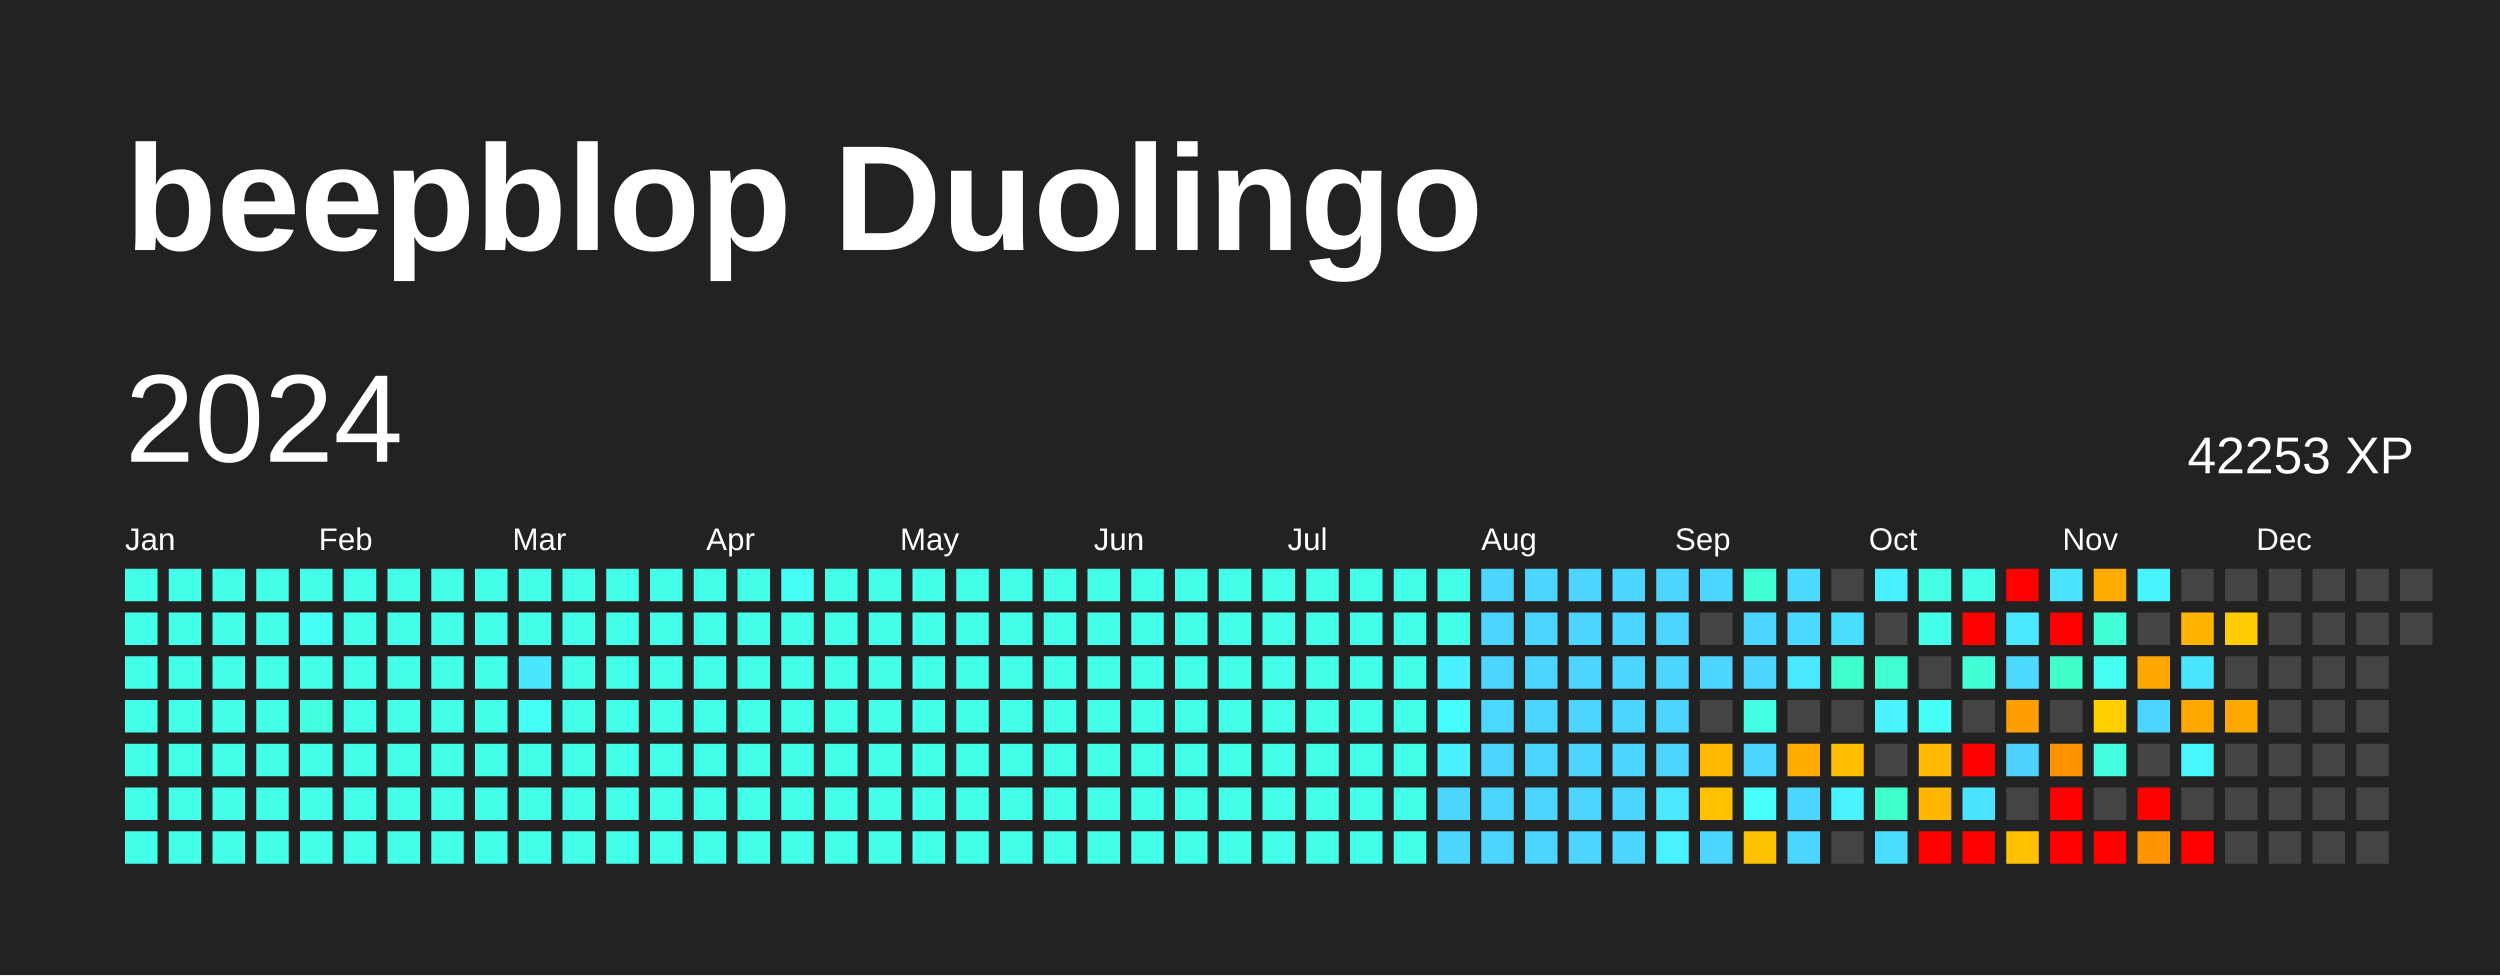
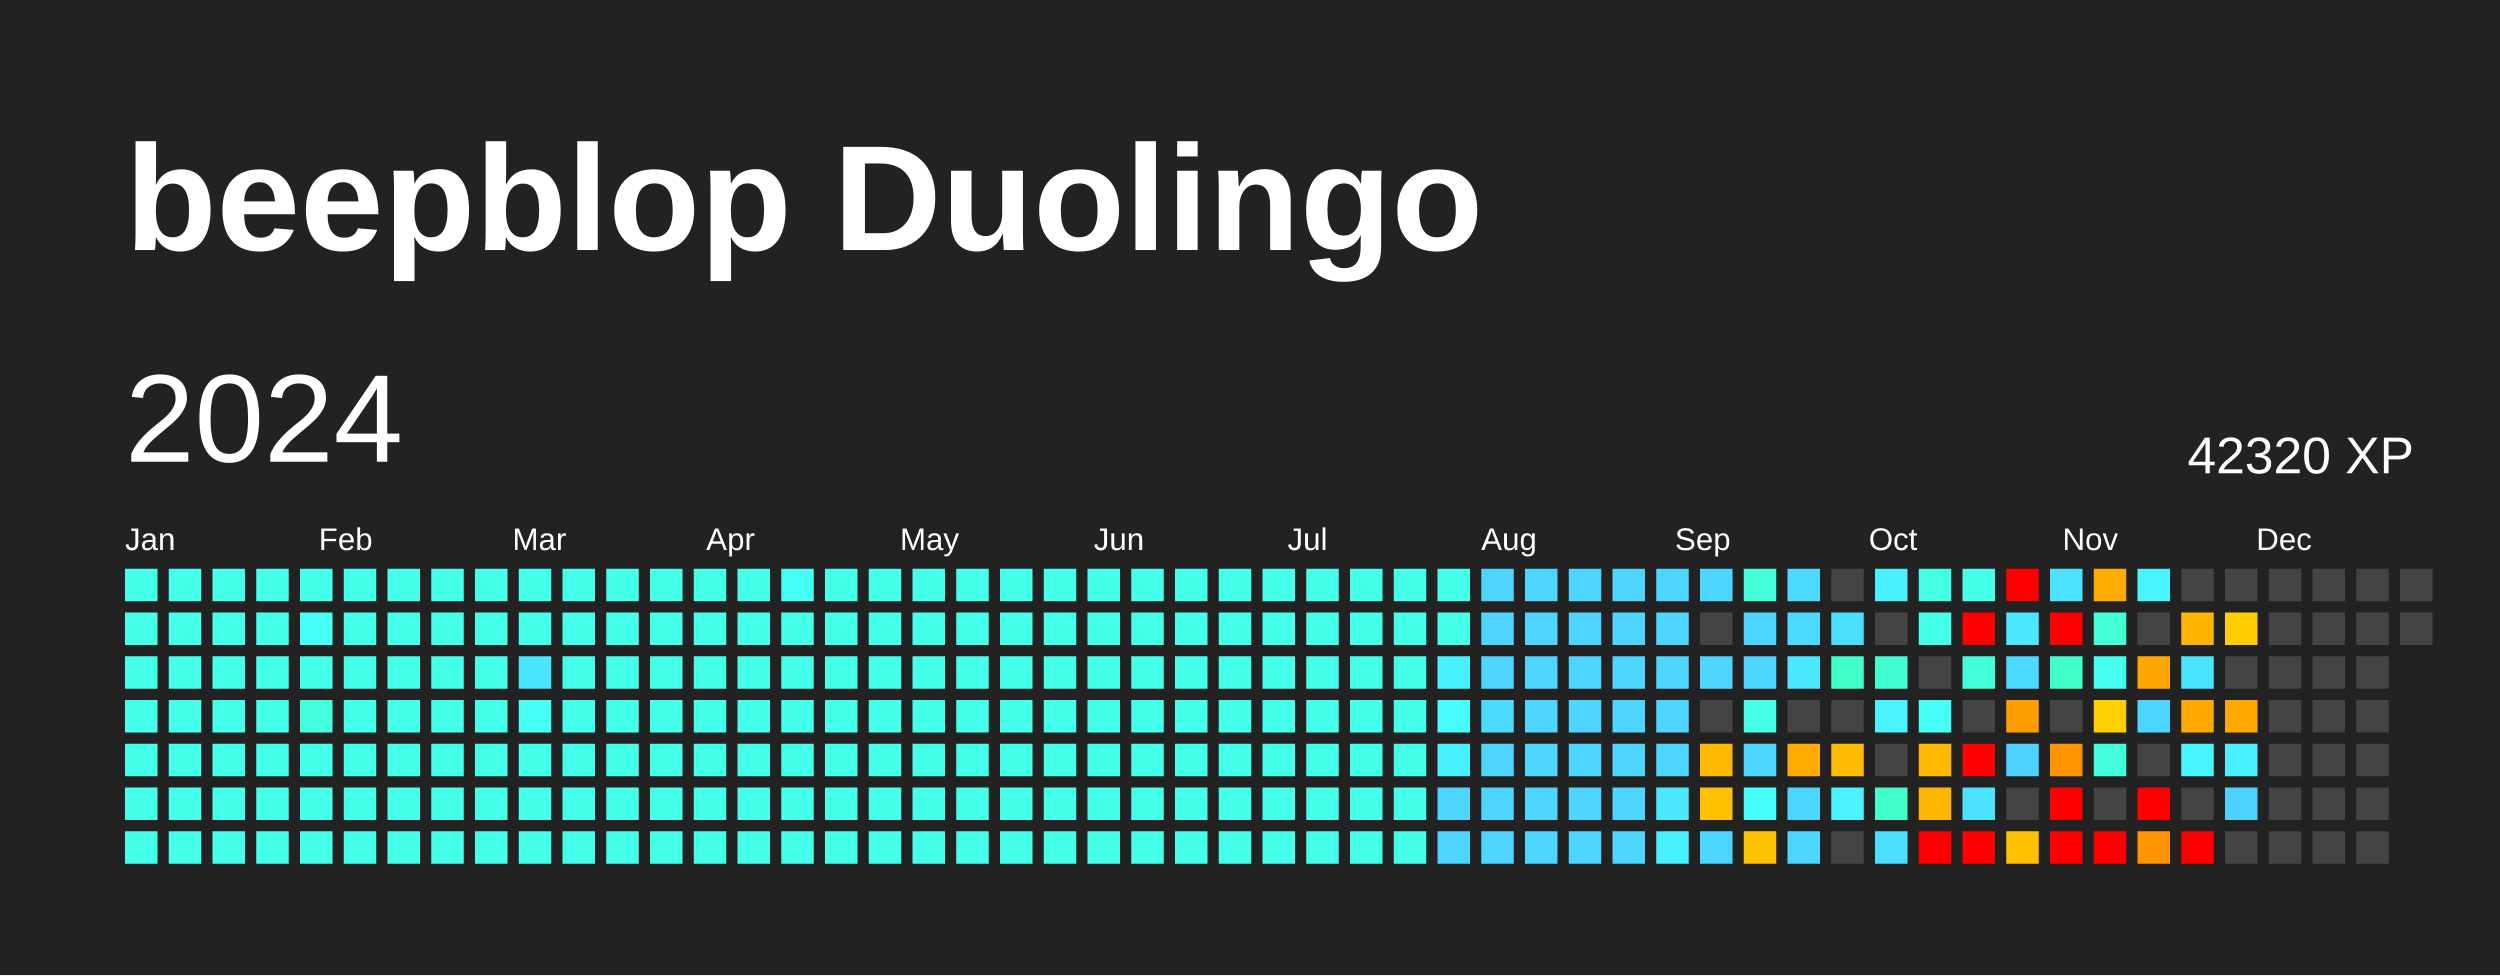
<svg xmlns="http://www.w3.org/2000/svg" baseProfile="full" height="78mm" version="1.1" viewBox="0,0,200,78" width="200mm">
  <defs />
  <rect fill="#222222" height="78" width="200" x="0" y="0" />
  <text fill="#FFFFFF" style="font-size:12px; font-family:Arial; font-weight:bold;" x="10" y="20">beepblop Duolingo</text>
  <text dominant-baseline="hanging" fill="#FFFFFF" style="font-size:10.0px; font-family:Arial;" x="10" y="30">2024</text>
-   <text dominant-baseline="hanging" fill="#FFFFFF" style="font-size:4.125px; font-family:Arial;" x="175" y="35">42253 XP</text>
+   <text dominant-baseline="hanging" fill="#FFFFFF" style="font-size:4.125px; font-family:Arial;" x="175" y="35">42320 XP</text>
  <text fill="#FFFFFF" style="font-size:2.5px; font-family:Arial" x="10.0" y="44">Jan</text>
  <text fill="#FFFFFF" style="font-size:2.5px; font-family:Arial" x="25.5" y="44">Feb</text>
  <text fill="#FFFFFF" style="font-size:2.5px; font-family:Arial" x="41.0" y="44">Mar</text>
  <text fill="#FFFFFF" style="font-size:2.5px; font-family:Arial" x="56.5" y="44">Apr</text>
  <text fill="#FFFFFF" style="font-size:2.5px; font-family:Arial" x="72.0" y="44">May</text>
  <text fill="#FFFFFF" style="font-size:2.5px; font-family:Arial" x="87.5" y="44">Jun</text>
  <text fill="#FFFFFF" style="font-size:2.5px; font-family:Arial" x="103.0" y="44">Jul</text>
  <text fill="#FFFFFF" style="font-size:2.5px; font-family:Arial" x="118.5" y="44">Aug</text>
  <text fill="#FFFFFF" style="font-size:2.5px; font-family:Arial" x="134.0" y="44">Sep</text>
  <text fill="#FFFFFF" style="font-size:2.5px; font-family:Arial" x="149.5" y="44">Oct</text>
  <text fill="#FFFFFF" style="font-size:2.5px; font-family:Arial" x="165.0" y="44">Nov</text>
  <text fill="#FFFFFF" style="font-size:2.5px; font-family:Arial" x="180.5" y="44">Dec</text>
  <rect fill="#44ffea" height="2.6" width="2.6" x="10.0" y="45.5" />
  <rect fill="#44ffea" height="2.6" width="2.6" x="10.0" y="49.0" />
  <rect fill="#44ffea" height="2.6" width="2.6" x="10.0" y="52.5" />
  <rect fill="#44ffea" height="2.6" width="2.6" x="10.0" y="56.0" />
  <rect fill="#44ffea" height="2.6" width="2.6" x="10.0" y="59.5" />
  <rect fill="#44ffea" height="2.6" width="2.6" x="10.0" y="63.0" />
  <rect fill="#44ffea" height="2.6" width="2.6" x="10.0" y="66.5" />
  <rect fill="#44ffea" height="2.6" width="2.6" x="13.5" y="45.5" />
  <rect fill="#44ffea" height="2.6" width="2.6" x="13.5" y="49.0" />
  <rect fill="#44ffea" height="2.6" width="2.6" x="13.5" y="52.5" />
  <rect fill="#44ffea" height="2.6" width="2.6" x="13.5" y="56.0" />
  <rect fill="#44ffea" height="2.6" width="2.6" x="13.5" y="59.5" />
  <rect fill="#44ffea" height="2.6" width="2.6" x="13.5" y="63.0" />
  <rect fill="#44ffea" height="2.6" width="2.6" x="13.5" y="66.5" />
  <rect fill="#44ffea" height="2.6" width="2.6" x="17.0" y="45.5" />
  <rect fill="#44ffea" height="2.6" width="2.6" x="17.0" y="49.0" />
  <rect fill="#44ffea" height="2.6" width="2.6" x="17.0" y="52.5" />
  <rect fill="#44ffea" height="2.6" width="2.6" x="17.0" y="56.0" />
  <rect fill="#44ffea" height="2.6" width="2.6" x="17.0" y="59.5" />
  <rect fill="#44ffea" height="2.6" width="2.6" x="17.0" y="63.0" />
  <rect fill="#44ffea" height="2.6" width="2.6" x="17.0" y="66.5" />
  <rect fill="#44ffea" height="2.6" width="2.6" x="20.5" y="45.5" />
  <rect fill="#44ffea" height="2.6" width="2.6" x="20.5" y="49.0" />
  <rect fill="#44ffea" height="2.6" width="2.6" x="20.5" y="52.5" />
  <rect fill="#44ffea" height="2.6" width="2.6" x="20.5" y="56.0" />
  <rect fill="#44ffea" height="2.6" width="2.6" x="20.5" y="59.5" />
  <rect fill="#44ffea" height="2.6" width="2.6" x="20.5" y="63.0" />
  <rect fill="#44ffea" height="2.6" width="2.6" x="20.5" y="66.5" />
  <rect fill="#44ffea" height="2.6" width="2.6" x="24.0" y="45.5" />
  <rect fill="#46fff6" height="2.6" width="2.6" x="24.0" y="49.0" />
  <rect fill="#44ffea" height="2.6" width="2.6" x="24.0" y="52.5" />
  <rect fill="#43ffde" height="2.6" width="2.6" x="24.0" y="56.0" />
  <rect fill="#44ffea" height="2.6" width="2.6" x="24.0" y="59.5" />
  <rect fill="#44ffea" height="2.6" width="2.6" x="24.0" y="63.0" />
  <rect fill="#44ffea" height="2.6" width="2.6" x="24.0" y="66.5" />
  <rect fill="#44ffea" height="2.6" width="2.6" x="27.5" y="45.5" />
  <rect fill="#44ffea" height="2.6" width="2.6" x="27.5" y="49.0" />
  <rect fill="#44ffea" height="2.6" width="2.6" x="27.5" y="52.5" />
  <rect fill="#44ffea" height="2.6" width="2.6" x="27.5" y="56.0" />
  <rect fill="#44ffea" height="2.6" width="2.6" x="27.5" y="59.5" />
  <rect fill="#44ffea" height="2.6" width="2.6" x="27.5" y="63.0" />
  <rect fill="#44ffea" height="2.6" width="2.6" x="27.5" y="66.5" />
  <rect fill="#44ffea" height="2.6" width="2.6" x="31.0" y="45.5" />
  <rect fill="#44ffea" height="2.6" width="2.6" x="31.0" y="49.0" />
  <rect fill="#44ffea" height="2.6" width="2.6" x="31.0" y="52.5" />
  <rect fill="#44ffea" height="2.6" width="2.6" x="31.0" y="56.0" />
  <rect fill="#44ffea" height="2.6" width="2.6" x="31.0" y="59.5" />
  <rect fill="#44ffea" height="2.6" width="2.6" x="31.0" y="63.0" />
  <rect fill="#44ffea" height="2.6" width="2.6" x="31.0" y="66.5" />
  <rect fill="#44ffea" height="2.6" width="2.6" x="34.5" y="45.5" />
  <rect fill="#44ffea" height="2.6" width="2.6" x="34.5" y="49.0" />
  <rect fill="#44ffea" height="2.6" width="2.6" x="34.5" y="52.5" />
  <rect fill="#44ffea" height="2.6" width="2.6" x="34.5" y="56.0" />
  <rect fill="#44ffea" height="2.6" width="2.6" x="34.5" y="59.5" />
  <rect fill="#44ffea" height="2.6" width="2.6" x="34.5" y="63.0" />
  <rect fill="#44ffea" height="2.6" width="2.6" x="34.5" y="66.5" />
  <rect fill="#44ffea" height="2.6" width="2.6" x="38.0" y="45.5" />
  <rect fill="#44ffea" height="2.6" width="2.6" x="38.0" y="49.0" />
  <rect fill="#44ffea" height="2.6" width="2.6" x="38.0" y="52.5" />
  <rect fill="#44ffea" height="2.6" width="2.6" x="38.0" y="56.0" />
  <rect fill="#44ffea" height="2.6" width="2.6" x="38.0" y="59.5" />
  <rect fill="#44ffea" height="2.6" width="2.6" x="38.0" y="63.0" />
  <rect fill="#44ffea" height="2.6" width="2.6" x="38.0" y="66.5" />
  <rect fill="#44ffea" height="2.6" width="2.6" x="41.5" y="45.5" />
  <rect fill="#44ffea" height="2.6" width="2.6" x="41.5" y="49.0" />
  <rect fill="#4ae5ff" height="2.6" width="2.6" x="41.5" y="52.5" />
  <rect fill="#46fff6" height="2.6" width="2.6" x="41.5" y="56.0" />
  <rect fill="#44ffea" height="2.6" width="2.6" x="41.5" y="59.5" />
  <rect fill="#44ffea" height="2.6" width="2.6" x="41.5" y="63.0" />
  <rect fill="#44ffea" height="2.6" width="2.6" x="41.5" y="66.5" />
  <rect fill="#44ffea" height="2.6" width="2.6" x="45.0" y="45.5" />
  <rect fill="#44ffea" height="2.6" width="2.6" x="45.0" y="49.0" />
  <rect fill="#44ffea" height="2.6" width="2.6" x="45.0" y="52.5" />
  <rect fill="#44ffea" height="2.6" width="2.6" x="45.0" y="56.0" />
  <rect fill="#44ffea" height="2.6" width="2.6" x="45.0" y="59.5" />
  <rect fill="#44ffea" height="2.6" width="2.6" x="45.0" y="63.0" />
  <rect fill="#44ffea" height="2.6" width="2.6" x="45.0" y="66.5" />
  <rect fill="#44ffea" height="2.6" width="2.6" x="48.5" y="45.5" />
  <rect fill="#44ffea" height="2.6" width="2.6" x="48.5" y="49.0" />
  <rect fill="#44ffea" height="2.6" width="2.6" x="48.5" y="52.5" />
  <rect fill="#44ffea" height="2.6" width="2.6" x="48.5" y="56.0" />
  <rect fill="#44ffea" height="2.6" width="2.6" x="48.5" y="59.5" />
  <rect fill="#44ffea" height="2.6" width="2.6" x="48.5" y="63.0" />
  <rect fill="#44ffea" height="2.6" width="2.6" x="48.5" y="66.5" />
  <rect fill="#44ffea" height="2.6" width="2.6" x="52.0" y="45.5" />
  <rect fill="#44ffea" height="2.6" width="2.6" x="52.0" y="49.0" />
  <rect fill="#44ffea" height="2.6" width="2.6" x="52.0" y="52.5" />
  <rect fill="#44ffea" height="2.6" width="2.6" x="52.0" y="56.0" />
  <rect fill="#44ffea" height="2.6" width="2.6" x="52.0" y="59.5" />
  <rect fill="#44ffea" height="2.6" width="2.6" x="52.0" y="63.0" />
  <rect fill="#44ffea" height="2.6" width="2.6" x="52.0" y="66.5" />
  <rect fill="#44ffea" height="2.6" width="2.6" x="55.5" y="45.5" />
  <rect fill="#44ffea" height="2.6" width="2.6" x="55.5" y="49.0" />
  <rect fill="#44ffea" height="2.6" width="2.6" x="55.5" y="52.5" />
  <rect fill="#44ffea" height="2.6" width="2.6" x="55.5" y="56.0" />
  <rect fill="#44ffea" height="2.6" width="2.6" x="55.5" y="59.5" />
  <rect fill="#44ffea" height="2.6" width="2.6" x="55.5" y="63.0" />
  <rect fill="#44ffea" height="2.6" width="2.6" x="55.5" y="66.5" />
  <rect fill="#44ffea" height="2.6" width="2.6" x="59.0" y="45.5" />
  <rect fill="#44ffea" height="2.6" width="2.6" x="59.0" y="49.0" />
  <rect fill="#44ffea" height="2.6" width="2.6" x="59.0" y="52.5" />
  <rect fill="#44ffea" height="2.6" width="2.6" x="59.0" y="56.0" />
  <rect fill="#44ffea" height="2.6" width="2.6" x="59.0" y="59.5" />
  <rect fill="#44ffea" height="2.6" width="2.6" x="59.0" y="63.0" />
  <rect fill="#44ffea" height="2.6" width="2.6" x="59.0" y="66.5" />
  <rect fill="#46fff6" height="2.6" width="2.6" x="62.5" y="45.5" />
  <rect fill="#44ffea" height="2.6" width="2.6" x="62.5" y="49.0" />
  <rect fill="#44ffea" height="2.6" width="2.6" x="62.5" y="52.5" />
  <rect fill="#44ffea" height="2.6" width="2.6" x="62.5" y="56.0" />
  <rect fill="#44ffea" height="2.6" width="2.6" x="62.5" y="59.5" />
  <rect fill="#44ffea" height="2.6" width="2.6" x="62.5" y="63.0" />
  <rect fill="#44ffea" height="2.6" width="2.6" x="62.5" y="66.5" />
  <rect fill="#44ffea" height="2.6" width="2.6" x="66.0" y="45.5" />
  <rect fill="#44ffea" height="2.6" width="2.6" x="66.0" y="49.0" />
  <rect fill="#44ffea" height="2.6" width="2.6" x="66.0" y="52.5" />
  <rect fill="#44ffea" height="2.6" width="2.6" x="66.0" y="56.0" />
  <rect fill="#44ffea" height="2.6" width="2.6" x="66.0" y="59.5" />
  <rect fill="#44ffea" height="2.6" width="2.6" x="66.0" y="63.0" />
  <rect fill="#44ffea" height="2.6" width="2.6" x="66.0" y="66.5" />
  <rect fill="#44ffea" height="2.6" width="2.6" x="69.5" y="45.5" />
  <rect fill="#44ffea" height="2.6" width="2.6" x="69.5" y="49.0" />
  <rect fill="#44ffea" height="2.6" width="2.6" x="69.5" y="52.5" />
  <rect fill="#44ffea" height="2.6" width="2.6" x="69.5" y="56.0" />
  <rect fill="#44ffea" height="2.6" width="2.6" x="69.5" y="59.5" />
  <rect fill="#44ffea" height="2.6" width="2.6" x="69.5" y="63.0" />
  <rect fill="#44ffea" height="2.6" width="2.6" x="69.5" y="66.5" />
  <rect fill="#44ffea" height="2.6" width="2.6" x="73.0" y="45.5" />
  <rect fill="#44ffea" height="2.6" width="2.6" x="73.0" y="49.0" />
  <rect fill="#44ffea" height="2.6" width="2.6" x="73.0" y="52.5" />
  <rect fill="#44ffea" height="2.6" width="2.6" x="73.0" y="56.0" />
  <rect fill="#44ffea" height="2.6" width="2.6" x="73.0" y="59.5" />
  <rect fill="#44ffea" height="2.6" width="2.6" x="73.0" y="63.0" />
  <rect fill="#44ffea" height="2.6" width="2.6" x="73.0" y="66.5" />
  <rect fill="#44ffea" height="2.6" width="2.6" x="76.5" y="45.5" />
  <rect fill="#44ffea" height="2.6" width="2.6" x="76.5" y="49.0" />
  <rect fill="#44ffea" height="2.6" width="2.6" x="76.5" y="52.5" />
  <rect fill="#44ffea" height="2.6" width="2.6" x="76.5" y="56.0" />
  <rect fill="#44ffea" height="2.6" width="2.6" x="76.5" y="59.5" />
  <rect fill="#44ffea" height="2.6" width="2.6" x="76.5" y="63.0" />
  <rect fill="#44ffea" height="2.6" width="2.6" x="76.5" y="66.5" />
  <rect fill="#44ffea" height="2.6" width="2.6" x="80.0" y="45.5" />
  <rect fill="#44ffea" height="2.6" width="2.6" x="80.0" y="49.0" />
  <rect fill="#44ffea" height="2.6" width="2.6" x="80.0" y="52.5" />
  <rect fill="#44ffea" height="2.6" width="2.6" x="80.0" y="56.0" />
  <rect fill="#44ffea" height="2.6" width="2.6" x="80.0" y="59.5" />
  <rect fill="#44ffea" height="2.6" width="2.6" x="80.0" y="63.0" />
  <rect fill="#44ffea" height="2.6" width="2.6" x="80.0" y="66.5" />
  <rect fill="#44ffea" height="2.6" width="2.6" x="83.5" y="45.5" />
  <rect fill="#44ffea" height="2.6" width="2.6" x="83.5" y="49.0" />
  <rect fill="#44ffea" height="2.6" width="2.6" x="83.5" y="52.5" />
  <rect fill="#44ffea" height="2.6" width="2.6" x="83.5" y="56.0" />
  <rect fill="#44ffea" height="2.6" width="2.6" x="83.5" y="59.5" />
  <rect fill="#44ffea" height="2.6" width="2.6" x="83.5" y="63.0" />
  <rect fill="#44ffea" height="2.6" width="2.6" x="83.5" y="66.5" />
  <rect fill="#44ffea" height="2.6" width="2.6" x="87.0" y="45.5" />
  <rect fill="#44ffea" height="2.6" width="2.6" x="87.0" y="49.0" />
  <rect fill="#44ffea" height="2.6" width="2.6" x="87.0" y="52.5" />
  <rect fill="#44ffea" height="2.6" width="2.6" x="87.0" y="56.0" />
  <rect fill="#44ffea" height="2.6" width="2.6" x="87.0" y="59.5" />
  <rect fill="#44ffea" height="2.6" width="2.6" x="87.0" y="63.0" />
  <rect fill="#44ffea" height="2.6" width="2.6" x="87.0" y="66.5" />
  <rect fill="#44ffea" height="2.6" width="2.6" x="90.5" y="45.5" />
  <rect fill="#44ffea" height="2.6" width="2.6" x="90.5" y="49.0" />
  <rect fill="#44ffea" height="2.6" width="2.6" x="90.5" y="52.5" />
  <rect fill="#44ffea" height="2.6" width="2.6" x="90.5" y="56.0" />
  <rect fill="#44ffea" height="2.6" width="2.6" x="90.5" y="59.5" />
  <rect fill="#44ffea" height="2.6" width="2.6" x="90.5" y="63.0" />
  <rect fill="#44ffea" height="2.6" width="2.6" x="90.5" y="66.5" />
  <rect fill="#44ffea" height="2.6" width="2.6" x="94.0" y="45.5" />
  <rect fill="#44ffea" height="2.6" width="2.6" x="94.0" y="49.0" />
  <rect fill="#44ffea" height="2.6" width="2.6" x="94.0" y="52.5" />
  <rect fill="#44ffea" height="2.6" width="2.6" x="94.0" y="56.0" />
  <rect fill="#44ffea" height="2.6" width="2.6" x="94.0" y="59.5" />
  <rect fill="#44ffea" height="2.6" width="2.6" x="94.0" y="63.0" />
  <rect fill="#44ffea" height="2.6" width="2.6" x="94.0" y="66.5" />
  <rect fill="#44ffea" height="2.6" width="2.6" x="97.5" y="45.5" />
  <rect fill="#44ffea" height="2.6" width="2.6" x="97.5" y="49.0" />
  <rect fill="#44ffea" height="2.6" width="2.6" x="97.5" y="52.5" />
  <rect fill="#44ffea" height="2.6" width="2.6" x="97.5" y="56.0" />
  <rect fill="#44ffea" height="2.6" width="2.6" x="97.5" y="59.5" />
  <rect fill="#44ffea" height="2.6" width="2.6" x="97.5" y="63.0" />
  <rect fill="#44ffea" height="2.6" width="2.6" x="97.5" y="66.5" />
  <rect fill="#44ffea" height="2.6" width="2.6" x="101.0" y="45.5" />
  <rect fill="#44ffea" height="2.6" width="2.6" x="101.0" y="49.0" />
  <rect fill="#44ffea" height="2.6" width="2.6" x="101.0" y="52.5" />
  <rect fill="#44ffea" height="2.6" width="2.6" x="101.0" y="56.0" />
  <rect fill="#44ffea" height="2.6" width="2.6" x="101.0" y="59.5" />
  <rect fill="#44ffea" height="2.6" width="2.6" x="101.0" y="63.0" />
  <rect fill="#44ffea" height="2.6" width="2.6" x="101.0" y="66.5" />
  <rect fill="#44ffea" height="2.6" width="2.6" x="104.5" y="45.5" />
  <rect fill="#44ffea" height="2.6" width="2.6" x="104.5" y="49.0" />
  <rect fill="#44ffea" height="2.6" width="2.6" x="104.5" y="52.5" />
  <rect fill="#44ffea" height="2.6" width="2.6" x="104.5" y="56.0" />
  <rect fill="#44ffea" height="2.6" width="2.6" x="104.5" y="59.5" />
  <rect fill="#44ffea" height="2.6" width="2.6" x="104.5" y="63.0" />
  <rect fill="#44ffea" height="2.6" width="2.6" x="104.5" y="66.5" />
  <rect fill="#44ffea" height="2.6" width="2.6" x="108.0" y="45.5" />
  <rect fill="#44ffea" height="2.6" width="2.6" x="108.0" y="49.0" />
  <rect fill="#44ffea" height="2.6" width="2.6" x="108.0" y="52.5" />
  <rect fill="#44ffea" height="2.6" width="2.6" x="108.0" y="56.0" />
  <rect fill="#44ffea" height="2.6" width="2.6" x="108.0" y="59.5" />
  <rect fill="#44ffea" height="2.6" width="2.6" x="108.0" y="63.0" />
  <rect fill="#44ffea" height="2.6" width="2.6" x="108.0" y="66.5" />
  <rect fill="#44ffea" height="2.6" width="2.6" x="111.5" y="45.5" />
  <rect fill="#44ffea" height="2.6" width="2.6" x="111.5" y="49.0" />
  <rect fill="#44ffea" height="2.6" width="2.6" x="111.5" y="52.5" />
  <rect fill="#44ffea" height="2.6" width="2.6" x="111.5" y="56.0" />
  <rect fill="#44ffea" height="2.6" width="2.6" x="111.5" y="59.5" />
  <rect fill="#44ffea" height="2.6" width="2.6" x="111.5" y="63.0" />
  <rect fill="#44ffea" height="2.6" width="2.6" x="111.5" y="66.5" />
  <rect fill="#44ffea" height="2.6" width="2.6" x="115.0" y="45.5" />
  <rect fill="#44ffea" height="2.6" width="2.6" x="115.0" y="49.0" />
  <rect fill="#49f0ff" height="2.6" width="2.6" x="115.0" y="52.5" />
  <rect fill="#47fcff" height="2.6" width="2.6" x="115.0" y="56.0" />
  <rect fill="#49f0ff" height="2.6" width="2.6" x="115.0" y="59.5" />
  <rect fill="#4dd4ff" height="2.6" width="2.6" x="115.0" y="63.0" />
  <rect fill="#4dd4ff" height="2.6" width="2.6" x="115.0" y="66.5" />
  <rect fill="#4dd4ff" height="2.6" width="2.6" x="118.5" y="45.5" />
  <rect fill="#4dd4ff" height="2.6" width="2.6" x="118.5" y="49.0" />
  <rect fill="#4dd4ff" height="2.6" width="2.6" x="118.5" y="52.5" />
  <rect fill="#4cd9ff" height="2.6" width="2.6" x="118.5" y="56.0" />
  <rect fill="#4dd4ff" height="2.6" width="2.6" x="118.5" y="59.5" />
  <rect fill="#4dd4ff" height="2.6" width="2.6" x="118.5" y="63.0" />
  <rect fill="#4dd4ff" height="2.6" width="2.6" x="118.5" y="66.5" />
  <rect fill="#4dd4ff" height="2.6" width="2.6" x="122.0" y="45.5" />
  <rect fill="#4dd4ff" height="2.6" width="2.6" x="122.0" y="49.0" />
  <rect fill="#4dd4ff" height="2.6" width="2.6" x="122.0" y="52.5" />
  <rect fill="#4dd4ff" height="2.6" width="2.6" x="122.0" y="56.0" />
  <rect fill="#4dd4ff" height="2.6" width="2.6" x="122.0" y="59.5" />
  <rect fill="#4dd4ff" height="2.6" width="2.6" x="122.0" y="63.0" />
  <rect fill="#4dd4ff" height="2.6" width="2.6" x="122.0" y="66.5" />
  <rect fill="#4dd4ff" height="2.6" width="2.6" x="125.5" y="45.5" />
  <rect fill="#4dd4ff" height="2.6" width="2.6" x="125.5" y="49.0" />
  <rect fill="#4dd4ff" height="2.6" width="2.6" x="125.5" y="52.5" />
  <rect fill="#4dd4ff" height="2.6" width="2.6" x="125.5" y="56.0" />
  <rect fill="#4dd4ff" height="2.6" width="2.6" x="125.5" y="59.5" />
  <rect fill="#4dd4ff" height="2.6" width="2.6" x="125.5" y="63.0" />
  <rect fill="#4dd4ff" height="2.6" width="2.6" x="125.5" y="66.5" />
  <rect fill="#4dd4ff" height="2.6" width="2.6" x="129.0" y="45.5" />
  <rect fill="#4dd4ff" height="2.6" width="2.6" x="129.0" y="49.0" />
  <rect fill="#4dd4ff" height="2.6" width="2.6" x="129.0" y="52.5" />
  <rect fill="#4dd4ff" height="2.6" width="2.6" x="129.0" y="56.0" />
  <rect fill="#4dd4ff" height="2.6" width="2.6" x="129.0" y="59.5" />
  <rect fill="#4dd4ff" height="2.6" width="2.6" x="129.0" y="63.0" />
  <rect fill="#4dd4ff" height="2.6" width="2.6" x="129.0" y="66.5" />
  <rect fill="#4dd4ff" height="2.6" width="2.6" x="132.5" y="45.5" />
  <rect fill="#4dd4ff" height="2.6" width="2.6" x="132.5" y="49.0" />
  <rect fill="#4dd4ff" height="2.6" width="2.6" x="132.5" y="52.5" />
  <rect fill="#4dd4ff" height="2.6" width="2.6" x="132.5" y="56.0" />
  <rect fill="#4dd4ff" height="2.6" width="2.6" x="132.5" y="59.5" />
  <rect fill="#4ae7ff" height="2.6" width="2.6" x="132.5" y="63.0" />
  <rect fill="#49f2ff" height="2.6" width="2.6" x="132.5" y="66.5" />
  <rect fill="#4cd6ff" height="2.6" width="2.6" x="136.0" y="45.5" />
  <rect fill="#444444" height="2.6" width="2.6" x="136.0" y="49.0" />
  <rect fill="#4dd4ff" height="2.6" width="2.6" x="136.0" y="52.5" />
  <rect fill="#444444" height="2.6" width="2.6" x="136.0" y="56.0" />
  <rect fill="#ffba00" height="2.6" width="2.6" x="136.0" y="59.5" />
  <rect fill="#ffc100" height="2.6" width="2.6" x="136.0" y="63.0" />
  <rect fill="#4cd6ff" height="2.6" width="2.6" x="136.0" y="66.5" />
  <rect fill="#42ffd8" height="2.6" width="2.6" x="139.5" y="45.5" />
  <rect fill="#4cd6ff" height="2.6" width="2.6" x="139.5" y="49.0" />
  <rect fill="#4cd6ff" height="2.6" width="2.6" x="139.5" y="52.5" />
  <rect fill="#44ffe6" height="2.6" width="2.6" x="139.5" y="56.0" />
  <rect fill="#4cd6ff" height="2.6" width="2.6" x="139.5" y="59.5" />
  <rect fill="#47fffc" height="2.6" width="2.6" x="139.5" y="63.0" />
  <rect fill="#ffc200" height="2.6" width="2.6" x="139.5" y="66.5" />
  <rect fill="#4cd9ff" height="2.6" width="2.6" x="143.0" y="45.5" />
  <rect fill="#4cd9ff" height="2.6" width="2.6" x="143.0" y="49.0" />
  <rect fill="#4ae7ff" height="2.6" width="2.6" x="143.0" y="52.5" />
  <rect fill="#444444" height="2.6" width="2.6" x="143.0" y="56.0" />
  <rect fill="#ffab00" height="2.6" width="2.6" x="143.0" y="59.5" />
  <rect fill="#4cd6ff" height="2.6" width="2.6" x="143.0" y="63.0" />
  <rect fill="#4cd6ff" height="2.6" width="2.6" x="143.0" y="66.5" />
  <rect fill="#444444" height="2.6" width="2.6" x="146.5" y="45.5" />
  <rect fill="#4bdfff" height="2.6" width="2.6" x="146.5" y="49.0" />
  <rect fill="#41ffcb" height="2.6" width="2.6" x="146.5" y="52.5" />
  <rect fill="#444444" height="2.6" width="2.6" x="146.5" y="56.0" />
  <rect fill="#ffbc00" height="2.6" width="2.6" x="146.5" y="59.5" />
  <rect fill="#49f3ff" height="2.6" width="2.6" x="146.5" y="63.0" />
  <rect fill="#444444" height="2.6" width="2.6" x="146.5" y="66.5" />
  <rect fill="#49f0ff" height="2.6" width="2.6" x="150.0" y="45.5" />
  <rect fill="#444444" height="2.6" width="2.6" x="150.0" y="49.0" />
  <rect fill="#41ffd1" height="2.6" width="2.6" x="150.0" y="52.5" />
  <rect fill="#49f3ff" height="2.6" width="2.6" x="150.0" y="56.0" />
  <rect fill="#444444" height="2.6" width="2.6" x="150.0" y="59.5" />
  <rect fill="#40ffca" height="2.6" width="2.6" x="150.0" y="63.0" />
  <rect fill="#4bdfff" height="2.6" width="2.6" x="150.0" y="66.5" />
  <rect fill="#44ffe4" height="2.6" width="2.6" x="153.5" y="45.5" />
  <rect fill="#44ffea" height="2.6" width="2.6" x="153.5" y="49.0" />
  <rect fill="#444444" height="2.6" width="2.6" x="153.5" y="52.5" />
  <rect fill="#46fff8" height="2.6" width="2.6" x="153.5" y="56.0" />
  <rect fill="#ffb900" height="2.6" width="2.6" x="153.5" y="59.5" />
  <rect fill="#ffb600" height="2.6" width="2.6" x="153.5" y="63.0" />
  <rect fill="red" height="2.6" width="2.6" x="153.5" y="66.5" />
  <rect fill="#44ffea" height="2.6" width="2.6" x="157.0" y="45.5" />
  <rect fill="red" height="2.6" width="2.6" x="157.0" y="49.0" />
  <rect fill="#42ffd8" height="2.6" width="2.6" x="157.0" y="52.5" />
  <rect fill="#444444" height="2.6" width="2.6" x="157.0" y="56.0" />
  <rect fill="red" height="2.6" width="2.6" x="157.0" y="59.5" />
  <rect fill="#4be3ff" height="2.6" width="2.6" x="157.0" y="63.0" />
  <rect fill="red" height="2.6" width="2.6" x="157.0" y="66.5" />
  <rect fill="red" height="2.6" width="2.6" x="160.5" y="45.5" />
  <rect fill="#4ae7ff" height="2.6" width="2.6" x="160.5" y="49.0" />
  <rect fill="#4cdaff" height="2.6" width="2.6" x="160.5" y="52.5" />
  <rect fill="#ff9e00" height="2.6" width="2.6" x="160.5" y="56.0" />
  <rect fill="#4dd2ff" height="2.6" width="2.6" x="160.5" y="59.5" />
  <rect fill="#444444" height="2.6" width="2.6" x="160.5" y="63.0" />
  <rect fill="#ffc100" height="2.6" width="2.6" x="160.5" y="66.5" />
  <rect fill="#4be3ff" height="2.6" width="2.6" x="164.0" y="45.5" />
  <rect fill="red" height="2.6" width="2.6" x="164.0" y="49.0" />
  <rect fill="#40ffc8" height="2.6" width="2.6" x="164.0" y="52.5" />
  <rect fill="#444444" height="2.6" width="2.6" x="164.0" y="56.0" />
  <rect fill="#ff9400" height="2.6" width="2.6" x="164.0" y="59.5" />
  <rect fill="red" height="2.6" width="2.6" x="164.0" y="63.0" />
  <rect fill="red" height="2.6" width="2.6" x="164.0" y="66.5" />
  <rect fill="#ffab00" height="2.6" width="2.6" x="167.5" y="45.5" />
  <rect fill="#42ffd8" height="2.6" width="2.6" x="167.5" y="49.0" />
  <rect fill="#45fff0" height="2.6" width="2.6" x="167.5" y="52.5" />
  <rect fill="#ffcf00" height="2.6" width="2.6" x="167.5" y="56.0" />
  <rect fill="#43ffde" height="2.6" width="2.6" x="167.5" y="59.5" />
  <rect fill="#444444" height="2.6" width="2.6" x="167.5" y="63.0" />
  <rect fill="red" height="2.6" width="2.6" x="167.5" y="66.5" />
  <rect fill="#48f5ff" height="2.6" width="2.6" x="171.0" y="45.5" />
  <rect fill="#444444" height="2.6" width="2.6" x="171.0" y="49.0" />
  <rect fill="#ffa600" height="2.6" width="2.6" x="171.0" y="52.5" />
  <rect fill="#4cd6ff" height="2.6" width="2.6" x="171.0" y="56.0" />
  <rect fill="#444444" height="2.6" width="2.6" x="171.0" y="59.5" />
  <rect fill="red" height="2.6" width="2.6" x="171.0" y="63.0" />
  <rect fill="#ff9400" height="2.6" width="2.6" x="171.0" y="66.5" />
  <rect fill="#444444" height="2.6" width="2.6" x="174.5" y="45.5" />
  <rect fill="#ffb400" height="2.6" width="2.6" x="174.5" y="49.0" />
  <rect fill="#4ae6ff" height="2.6" width="2.6" x="174.5" y="52.5" />
  <rect fill="#ffa800" height="2.6" width="2.6" x="174.5" y="56.0" />
  <rect fill="#48f6ff" height="2.6" width="2.6" x="174.5" y="59.5" />
  <rect fill="#444444" height="2.6" width="2.6" x="174.5" y="63.0" />
  <rect fill="red" height="2.6" width="2.6" x="174.5" y="66.5" />
  <rect fill="#444444" height="2.6" width="2.6" x="178.0" y="45.5" />
  <rect fill="#ffcd00" height="2.6" width="2.6" x="178.0" y="49.0" />
  <rect fill="#444444" height="2.6" width="2.6" x="178.0" y="52.5" />
  <rect fill="#ffa800" height="2.6" width="2.6" x="178.0" y="56.0" />
-   <rect fill="#444444" height="2.6" width="2.6" x="178.0" y="59.5" />
-   <rect fill="#444444" height="2.6" width="2.6" x="178.0" y="63.0" />
+   <rect fill="#49f0ff" height="2.6" width="2.6" x="178.0" y="59.5" />
+   <rect fill="#4dd2ff" height="2.6" width="2.6" x="178.0" y="63.0" />
  <rect fill="#444444" height="2.6" width="2.6" x="178.0" y="66.5" />
  <rect fill="#444444" height="2.6" width="2.6" x="181.5" y="45.5" />
  <rect fill="#444444" height="2.6" width="2.6" x="181.5" y="49.0" />
  <rect fill="#444444" height="2.6" width="2.6" x="181.5" y="52.5" />
  <rect fill="#444444" height="2.6" width="2.6" x="181.5" y="56.0" />
  <rect fill="#444444" height="2.6" width="2.6" x="181.5" y="59.5" />
  <rect fill="#444444" height="2.6" width="2.6" x="181.5" y="63.0" />
  <rect fill="#444444" height="2.6" width="2.6" x="181.5" y="66.5" />
  <rect fill="#444444" height="2.6" width="2.6" x="185.0" y="45.5" />
  <rect fill="#444444" height="2.6" width="2.6" x="185.0" y="49.0" />
  <rect fill="#444444" height="2.6" width="2.6" x="185.0" y="52.5" />
  <rect fill="#444444" height="2.6" width="2.6" x="185.0" y="56.0" />
  <rect fill="#444444" height="2.6" width="2.6" x="185.0" y="59.5" />
  <rect fill="#444444" height="2.6" width="2.6" x="185.0" y="63.0" />
  <rect fill="#444444" height="2.6" width="2.6" x="185.0" y="66.5" />
  <rect fill="#444444" height="2.6" width="2.6" x="188.5" y="45.5" />
  <rect fill="#444444" height="2.6" width="2.6" x="188.5" y="49.0" />
  <rect fill="#444444" height="2.6" width="2.6" x="188.5" y="52.5" />
  <rect fill="#444444" height="2.6" width="2.6" x="188.5" y="56.0" />
  <rect fill="#444444" height="2.6" width="2.6" x="188.5" y="59.5" />
  <rect fill="#444444" height="2.6" width="2.6" x="188.5" y="63.0" />
  <rect fill="#444444" height="2.6" width="2.6" x="188.5" y="66.5" />
  <rect fill="#444444" height="2.6" width="2.6" x="192.0" y="45.5" />
  <rect fill="#444444" height="2.6" width="2.6" x="192.0" y="49.0" />
</svg>
